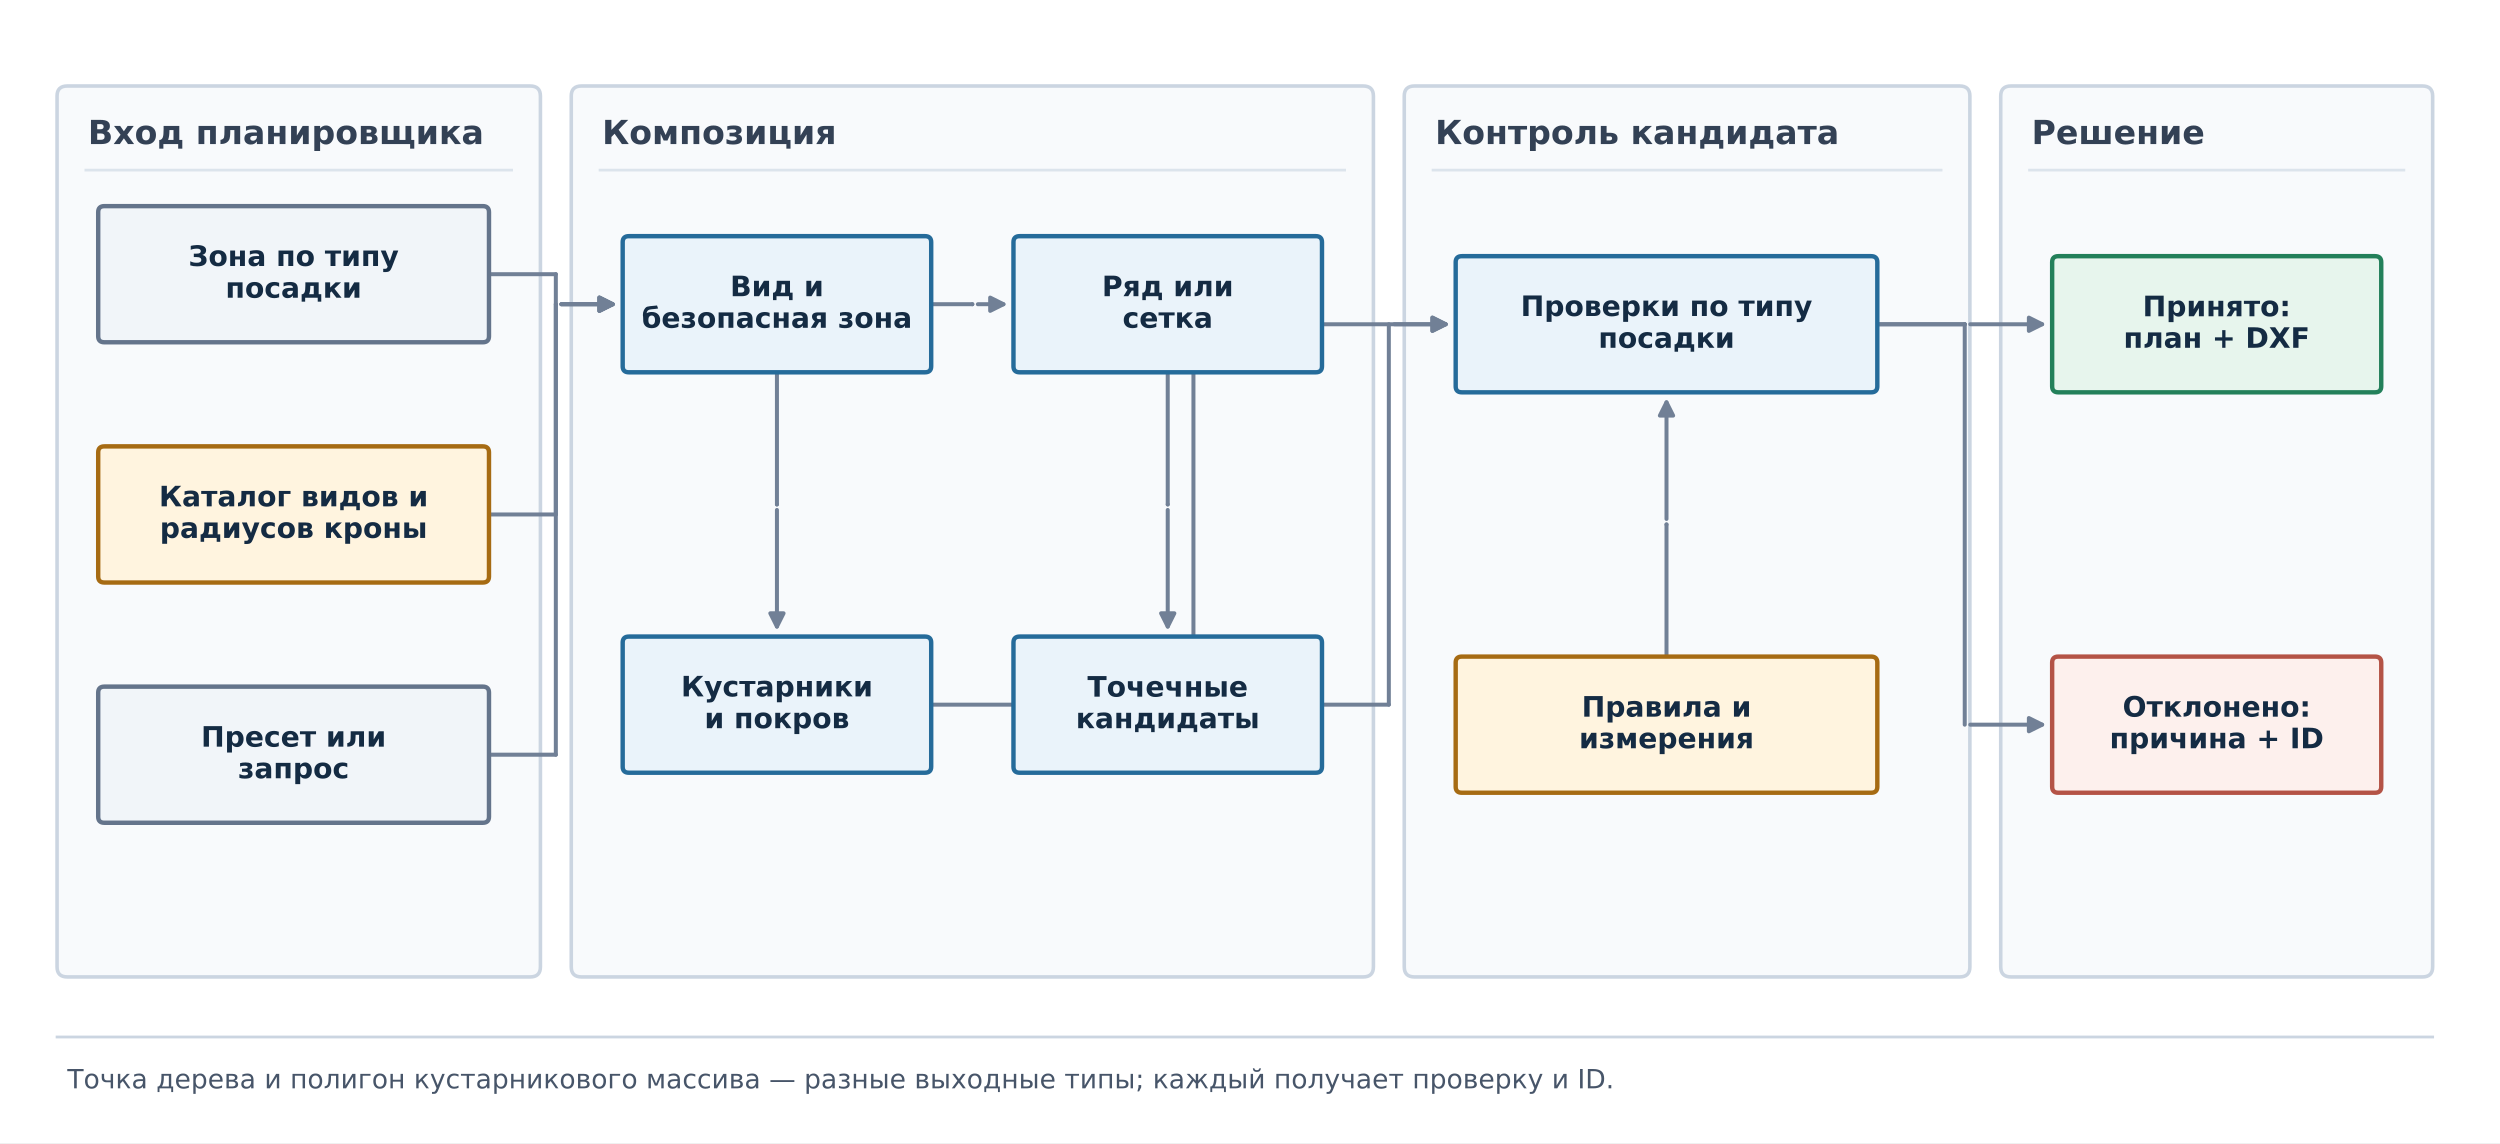
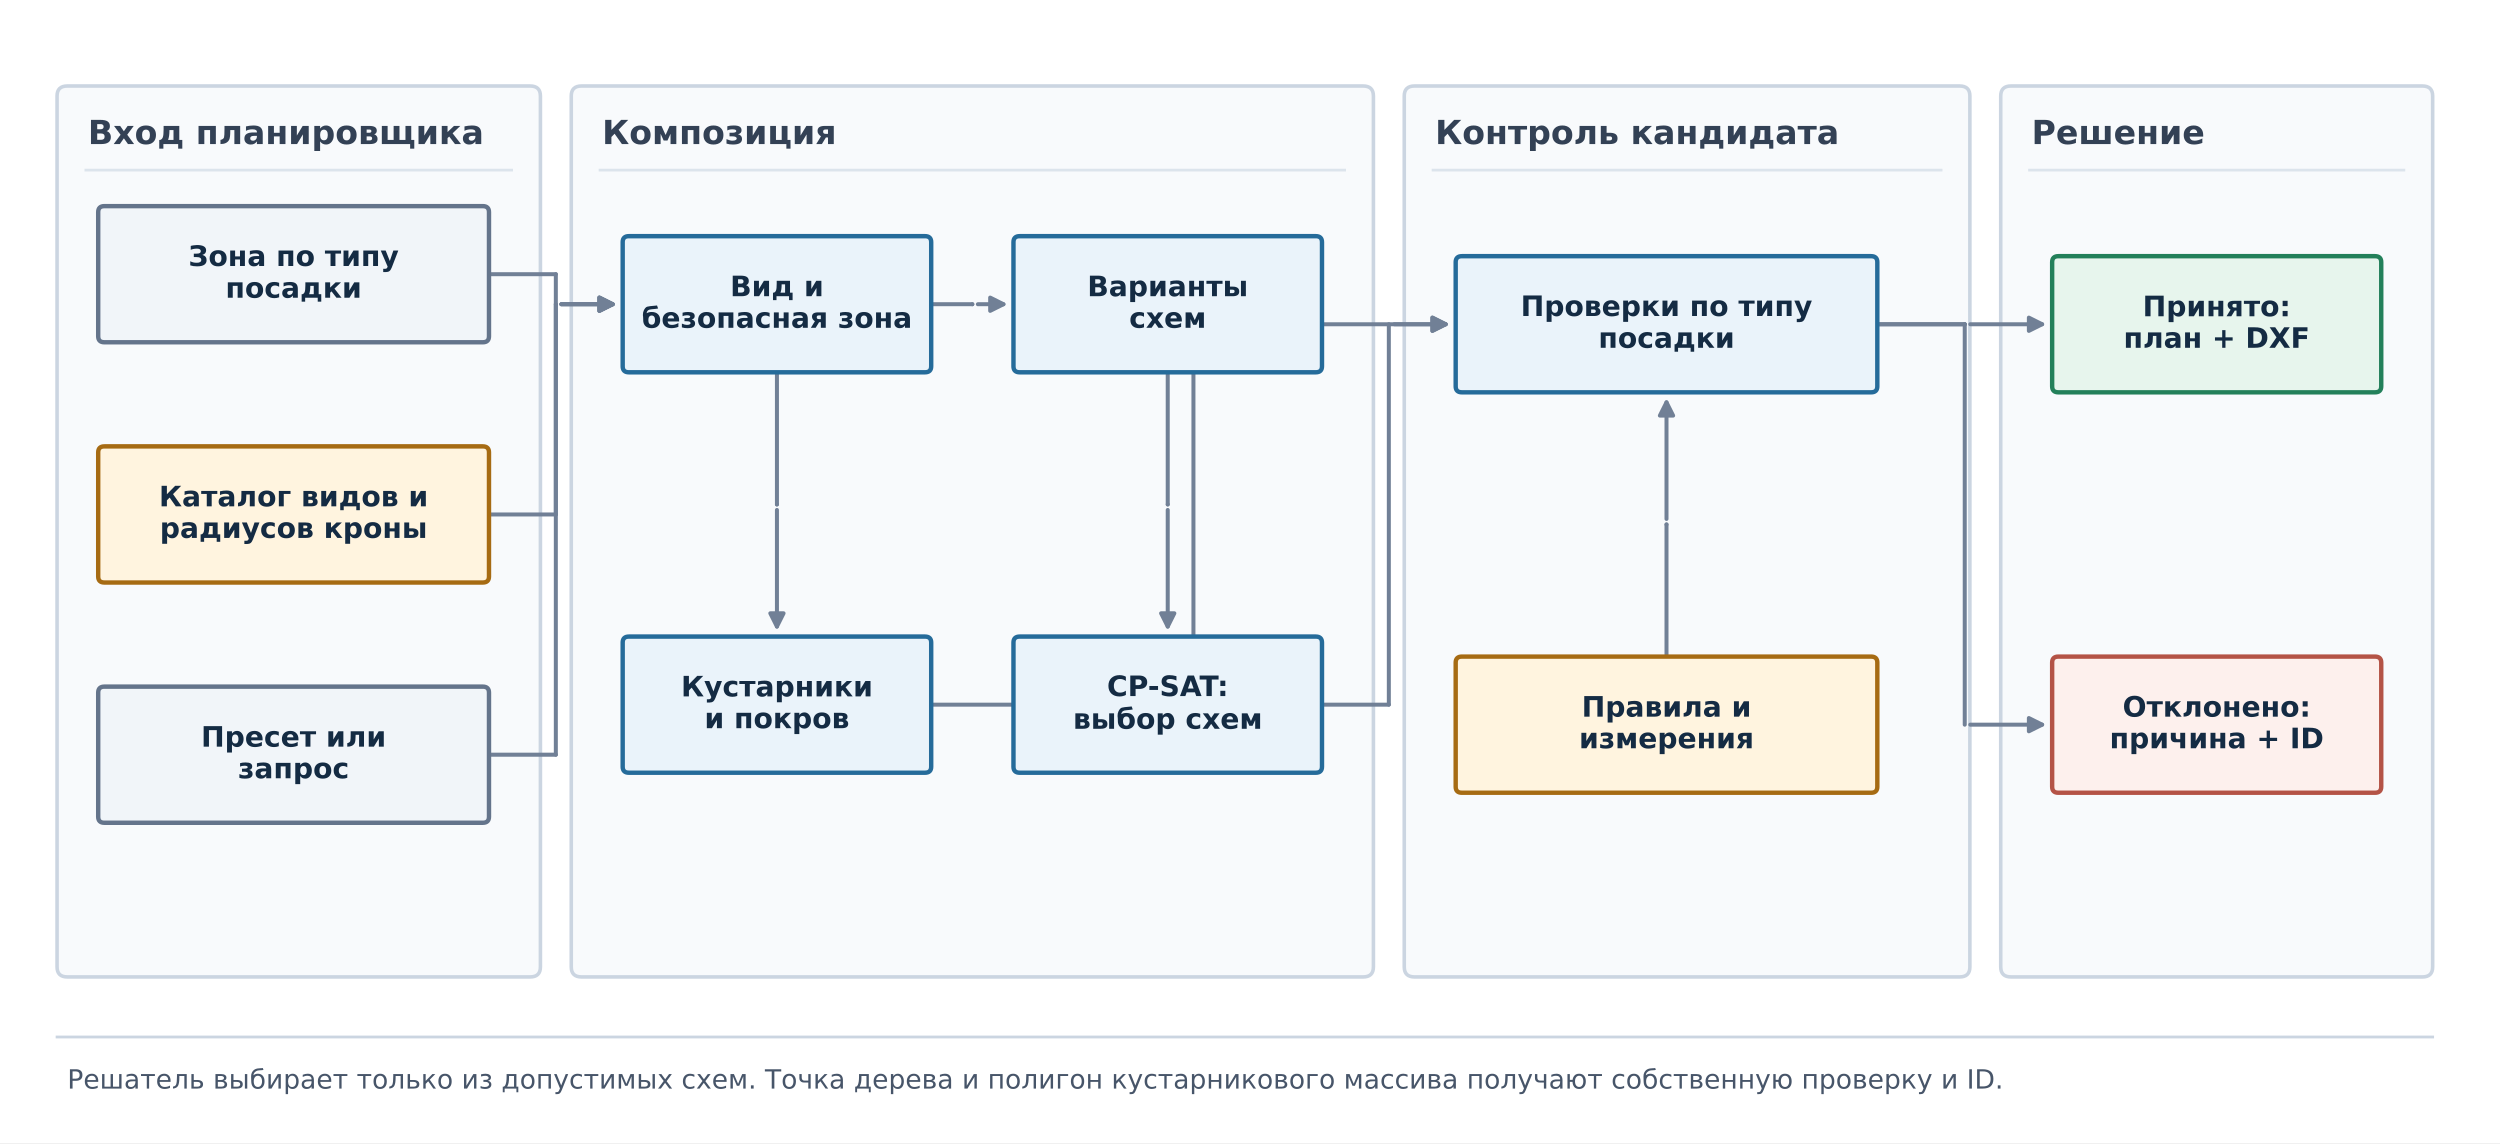
<svg xmlns="http://www.w3.org/2000/svg" width="904.32pt" height="413.46pt" viewBox="0 0 904.32 413.46" version="1.1">
  <defs>
    <style type="text/css">*{stroke-linejoin: round; stroke-linecap: butt}</style>
  </defs>
  <g id="figure_1">
    <g id="patch_1">
      <path d="M 0 413.46  L 904.32 413.46  L 904.32 -0  L 0 -0  z " style="fill: #ffffff" />
    </g>
    <g id="axes_1">
      <g id="patch_2">
-         <path d="M 24.36 31.108  L 191.76 31.108  Q 195.48 31.108 195.48 34.729  L 195.48 349.763  Q 195.48 353.384 191.76 353.384  L 24.36 353.384  Q 20.64 353.384 20.64 349.763  L 20.64 34.729  Q 20.64 31.108 24.36 31.108  z " clip-path="url(#p340d6c1b3c)" style="fill: #f8fafc; stroke: #cbd5e1; stroke-width: 1.3; stroke-linejoin: miter" />
+         <path d="M 24.36 31.108  L 191.76 31.108  Q 195.48 31.108 195.48 34.729  L 195.48 349.763  Q 195.48 353.384 191.76 353.384  L 24.36 353.384  Q 20.64 353.384 20.64 349.763  L 20.64 34.729  Q 20.64 31.108 24.36 31.108  z " clip-path="url(#p34f2b0c779)" style="fill: #f8fafc; stroke: #cbd5e1; stroke-width: 1.3; stroke-linejoin: miter" />
      </g>
      <g id="patch_3">
-         <path d="M 210.36 31.108  L 493.08 31.108  Q 496.8 31.108 496.8 34.729  L 496.8 349.763  Q 496.8 353.384 493.08 353.384  L 210.36 353.384  Q 206.64 353.384 206.64 349.763  L 206.64 34.729  Q 206.64 31.108 210.36 31.108  z " clip-path="url(#p340d6c1b3c)" style="fill: #f8fafc; stroke: #cbd5e1; stroke-width: 1.3; stroke-linejoin: miter" />
+         <path d="M 210.36 31.108  L 493.08 31.108  Q 496.8 31.108 496.8 34.729  L 496.8 349.763  Q 496.8 353.384 493.08 353.384  L 210.36 353.384  Q 206.64 353.384 206.64 349.763  L 206.64 34.729  Q 206.64 31.108 210.36 31.108  z " clip-path="url(#p34f2b0c779)" style="fill: #f8fafc; stroke: #cbd5e1; stroke-width: 1.3; stroke-linejoin: miter" />
      </g>
      <g id="patch_4">
-         <path d="M 511.68 31.108  L 708.84 31.108  Q 712.56 31.108 712.56 34.729  L 712.56 349.763  Q 712.56 353.384 708.84 353.384  L 511.68 353.384  Q 507.96 353.384 507.96 349.763  L 507.96 34.729  Q 507.96 31.108 511.68 31.108  z " clip-path="url(#p340d6c1b3c)" style="fill: #f8fafc; stroke: #cbd5e1; stroke-width: 1.3; stroke-linejoin: miter" />
+         <path d="M 511.68 31.108  L 708.84 31.108  Q 712.56 31.108 712.56 34.729  L 712.56 349.763  Q 712.56 353.384 708.84 353.384  L 511.68 353.384  Q 507.96 353.384 507.96 349.763  L 507.96 34.729  Q 507.96 31.108 511.68 31.108  z " clip-path="url(#p34f2b0c779)" style="fill: #f8fafc; stroke: #cbd5e1; stroke-width: 1.3; stroke-linejoin: miter" />
      </g>
      <g id="patch_5">
-         <path d="M 727.44 31.108  L 876.24 31.108  Q 879.96 31.108 879.96 34.729  L 879.96 349.763  Q 879.96 353.384 876.24 353.384  L 727.44 353.384  Q 723.72 353.384 723.72 349.763  L 723.72 34.729  Q 723.72 31.108 727.44 31.108  z " clip-path="url(#p340d6c1b3c)" style="fill: #f8fafc; stroke: #cbd5e1; stroke-width: 1.3; stroke-linejoin: miter" />
+         <path d="M 727.44 31.108  L 876.24 31.108  Q 879.96 31.108 879.96 34.729  L 879.96 349.763  Q 879.96 353.384 876.24 353.384  L 727.44 353.384  Q 723.72 353.384 723.72 349.763  L 723.72 34.729  Q 723.72 31.108 727.44 31.108  z " clip-path="url(#p34f2b0c779)" style="fill: #f8fafc; stroke: #cbd5e1; stroke-width: 1.3; stroke-linejoin: miter" />
      </g>
      <g id="line2d_1">
-         <path d="M 31.056 61.525  L 185.064 61.525  " clip-path="url(#p340d6c1b3c)" style="fill: none; stroke: #dce4ec; stroke-linecap: square" />
+         <path d="M 31.056 61.525  L 185.064 61.525  " clip-path="url(#p34f2b0c779)" style="fill: none; stroke: #dce4ec; stroke-linecap: square" />
      </g>
      <g id="line2d_2">
-         <path d="M 217.056 61.525  L 486.384 61.525  " clip-path="url(#p340d6c1b3c)" style="fill: none; stroke: #dce4ec; stroke-linecap: square" />
+         <path d="M 217.056 61.525  L 486.384 61.525  " clip-path="url(#p34f2b0c779)" style="fill: none; stroke: #dce4ec; stroke-linecap: square" />
      </g>
      <g id="line2d_3">
-         <path d="M 518.376 61.525  L 702.144 61.525  " clip-path="url(#p340d6c1b3c)" style="fill: none; stroke: #dce4ec; stroke-linecap: square" />
+         <path d="M 518.376 61.525  L 702.144 61.525  " clip-path="url(#p34f2b0c779)" style="fill: none; stroke: #dce4ec; stroke-linecap: square" />
      </g>
      <g id="line2d_4">
-         <path d="M 734.136 61.525  L 869.544 61.525  " clip-path="url(#p340d6c1b3c)" style="fill: none; stroke: #dce4ec; stroke-linecap: square" />
+         <path d="M 734.136 61.525  L 869.544 61.525  " clip-path="url(#p34f2b0c779)" style="fill: none; stroke: #dce4ec; stroke-linecap: square" />
      </g>
      <g id="line2d_5">
-         <path d="M 176.88 99.184  L 201.06 99.184  " clip-path="url(#p340d6c1b3c)" style="fill: none; stroke: #718096; stroke-width: 1.45; stroke-linecap: round" />
+         <path d="M 176.88 99.184  L 201.06 99.184  " clip-path="url(#p34f2b0c779)" style="fill: none; stroke: #718096; stroke-width: 1.45; stroke-linecap: round" />
      </g>
      <g id="line2d_6">
-         <path d="M 201.06 99.184  L 201.06 110.047  " clip-path="url(#p340d6c1b3c)" style="fill: none; stroke: #718096; stroke-width: 1.45; stroke-linecap: round" />
+         <path d="M 201.06 99.184  L 201.06 110.047  " clip-path="url(#p34f2b0c779)" style="fill: none; stroke: #718096; stroke-width: 1.45; stroke-linecap: round" />
      </g>
      <g id="patch_6">
-         <path d="M 203.058 110.047  Q 213.149 110.047 221.618 110.047  " clip-path="url(#p340d6c1b3c)" style="fill: none; stroke: #718096; stroke-width: 1.45; stroke-linecap: round" />
-         <path d="M 216.818 107.647  L 221.618 110.047  L 216.818 112.447  z " clip-path="url(#p340d6c1b3c)" style="fill: #718096; stroke: #718096; stroke-width: 1.45; stroke-linecap: round" />
+         <path d="M 203.058 110.047  Q 213.149 110.047 221.618 110.047  " clip-path="url(#p34f2b0c779)" style="fill: none; stroke: #718096; stroke-width: 1.45; stroke-linecap: round" />
+         <path d="M 216.818 107.647  L 221.618 110.047  L 216.818 112.447  z " clip-path="url(#p34f2b0c779)" style="fill: #718096; stroke: #718096; stroke-width: 1.45; stroke-linecap: round" />
      </g>
      <g id="line2d_7">
-         <path d="M 176.88 186.09  L 201.06 186.09  " clip-path="url(#p340d6c1b3c)" style="fill: none; stroke: #718096; stroke-width: 1.45; stroke-linecap: round" />
+         <path d="M 176.88 186.09  L 201.06 186.09  " clip-path="url(#p34f2b0c779)" style="fill: none; stroke: #718096; stroke-width: 1.45; stroke-linecap: round" />
      </g>
      <g id="line2d_8">
-         <path d="M 201.06 186.09  L 201.06 110.047  " clip-path="url(#p340d6c1b3c)" style="fill: none; stroke: #718096; stroke-width: 1.45; stroke-linecap: round" />
+         <path d="M 201.06 186.09  L 201.06 110.047  " clip-path="url(#p34f2b0c779)" style="fill: none; stroke: #718096; stroke-width: 1.45; stroke-linecap: round" />
      </g>
      <g id="patch_7">
-         <path d="M 203.058 110.047  Q 213.149 110.047 221.618 110.047  " clip-path="url(#p340d6c1b3c)" style="fill: none; stroke: #718096; stroke-width: 1.45; stroke-linecap: round" />
-         <path d="M 216.818 107.647  L 221.618 110.047  L 216.818 112.447  z " clip-path="url(#p340d6c1b3c)" style="fill: #718096; stroke: #718096; stroke-width: 1.45; stroke-linecap: round" />
+         <path d="M 203.058 110.047  Q 213.149 110.047 221.618 110.047  " clip-path="url(#p34f2b0c779)" style="fill: none; stroke: #718096; stroke-width: 1.45; stroke-linecap: round" />
+         <path d="M 216.818 107.647  L 221.618 110.047  L 216.818 112.447  z " clip-path="url(#p34f2b0c779)" style="fill: #718096; stroke: #718096; stroke-width: 1.45; stroke-linecap: round" />
      </g>
      <g id="line2d_9">
-         <path d="M 176.88 272.996  L 201.06 272.996  " clip-path="url(#p340d6c1b3c)" style="fill: none; stroke: #718096; stroke-width: 1.45; stroke-linecap: round" />
+         <path d="M 176.88 272.996  L 201.06 272.996  " clip-path="url(#p34f2b0c779)" style="fill: none; stroke: #718096; stroke-width: 1.45; stroke-linecap: round" />
      </g>
      <g id="line2d_10">
-         <path d="M 201.06 272.996  L 201.06 110.047  " clip-path="url(#p340d6c1b3c)" style="fill: none; stroke: #718096; stroke-width: 1.45; stroke-linecap: round" />
+         <path d="M 201.06 272.996  L 201.06 110.047  " clip-path="url(#p34f2b0c779)" style="fill: none; stroke: #718096; stroke-width: 1.45; stroke-linecap: round" />
      </g>
      <g id="patch_8">
-         <path d="M 203.058 110.047  Q 213.149 110.047 221.618 110.047  " clip-path="url(#p340d6c1b3c)" style="fill: none; stroke: #718096; stroke-width: 1.45; stroke-linecap: round" />
-         <path d="M 216.818 107.647  L 221.618 110.047  L 216.818 112.447  z " clip-path="url(#p340d6c1b3c)" style="fill: #718096; stroke: #718096; stroke-width: 1.45; stroke-linecap: round" />
+         <path d="M 203.058 110.047  Q 213.149 110.047 221.618 110.047  " clip-path="url(#p34f2b0c779)" style="fill: none; stroke: #718096; stroke-width: 1.45; stroke-linecap: round" />
+         <path d="M 216.818 107.647  L 221.618 110.047  L 216.818 112.447  z " clip-path="url(#p34f2b0c779)" style="fill: #718096; stroke: #718096; stroke-width: 1.45; stroke-linecap: round" />
      </g>
      <g id="line2d_11">
-         <path d="M 336.84 110.047  L 351.72 110.047  " clip-path="url(#p340d6c1b3c)" style="fill: none; stroke: #718096; stroke-width: 1.45; stroke-linecap: round" />
+         <path d="M 336.84 110.047  L 351.72 110.047  " clip-path="url(#p34f2b0c779)" style="fill: none; stroke: #718096; stroke-width: 1.45; stroke-linecap: round" />
      </g>
      <g id="line2d_12">
-         <path d="M 351.72 110.047  L 351.72 110.047  " clip-path="url(#p340d6c1b3c)" style="fill: none; stroke: #718096; stroke-width: 1.45; stroke-linecap: round" />
+         <path d="M 351.72 110.047  L 351.72 110.047  " clip-path="url(#p34f2b0c779)" style="fill: none; stroke: #718096; stroke-width: 1.45; stroke-linecap: round" />
      </g>
      <g id="patch_9">
-         <path d="M 353.722 110.047  Q 359.159 110.047 362.976 110.047  " clip-path="url(#p340d6c1b3c)" style="fill: none; stroke: #718096; stroke-width: 1.45; stroke-linecap: round" />
-         <path d="M 358.176 107.647  L 362.976 110.047  L 358.176 112.447  z " clip-path="url(#p340d6c1b3c)" style="fill: #718096; stroke: #718096; stroke-width: 1.45; stroke-linecap: round" />
+         <path d="M 353.722 110.047  Q 359.159 110.047 362.976 110.047  " clip-path="url(#p34f2b0c779)" style="fill: none; stroke: #718096; stroke-width: 1.45; stroke-linecap: round" />
+         <path d="M 358.176 107.647  L 362.976 110.047  L 358.176 112.447  z " clip-path="url(#p34f2b0c779)" style="fill: #718096; stroke: #718096; stroke-width: 1.45; stroke-linecap: round" />
      </g>
      <g id="line2d_13">
-         <path d="M 422.4 134.67  L 422.4 182.469  " clip-path="url(#p340d6c1b3c)" style="fill: none; stroke: #718096; stroke-width: 1.45; stroke-linecap: round" />
+         <path d="M 422.4 134.67  L 422.4 182.469  " clip-path="url(#p34f2b0c779)" style="fill: none; stroke: #718096; stroke-width: 1.45; stroke-linecap: round" />
      </g>
      <g id="line2d_14">
-         <path d="M 422.4 182.469  L 422.4 182.469  " clip-path="url(#p340d6c1b3c)" style="fill: none; stroke: #718096; stroke-width: 1.45; stroke-linecap: round" />
+         <path d="M 422.4 182.469  L 422.4 182.469  " clip-path="url(#p34f2b0c779)" style="fill: none; stroke: #718096; stroke-width: 1.45; stroke-linecap: round" />
      </g>
      <g id="patch_10">
-         <path d="M 422.4 184.467  Q 422.4 206.368 422.4 226.647  " clip-path="url(#p340d6c1b3c)" style="fill: none; stroke: #718096; stroke-width: 1.45; stroke-linecap: round" />
-         <path d="M 424.8 221.847  L 422.4 226.647  L 420 221.847  z " clip-path="url(#p340d6c1b3c)" style="fill: #718096; stroke: #718096; stroke-width: 1.45; stroke-linecap: round" />
+         <path d="M 422.4 184.467  Q 422.4 206.368 422.4 226.647  " clip-path="url(#p34f2b0c779)" style="fill: none; stroke: #718096; stroke-width: 1.45; stroke-linecap: round" />
+         <path d="M 424.8 221.847  L 422.4 226.647  L 420 221.847  z " clip-path="url(#p34f2b0c779)" style="fill: #718096; stroke: #718096; stroke-width: 1.45; stroke-linecap: round" />
      </g>
      <g id="line2d_15">
-         <path d="M 281.04 134.67  L 281.04 182.469  " clip-path="url(#p340d6c1b3c)" style="fill: none; stroke: #718096; stroke-width: 1.45; stroke-linecap: round" />
+         <path d="M 281.04 134.67  L 281.04 182.469  " clip-path="url(#p34f2b0c779)" style="fill: none; stroke: #718096; stroke-width: 1.45; stroke-linecap: round" />
      </g>
      <g id="line2d_16">
-         <path d="M 281.04 182.469  L 281.04 182.469  " clip-path="url(#p340d6c1b3c)" style="fill: none; stroke: #718096; stroke-width: 1.45; stroke-linecap: round" />
+         <path d="M 281.04 182.469  L 281.04 182.469  " clip-path="url(#p34f2b0c779)" style="fill: none; stroke: #718096; stroke-width: 1.45; stroke-linecap: round" />
      </g>
      <g id="patch_11">
-         <path d="M 281.04 184.467  Q 281.04 206.368 281.04 226.647  " clip-path="url(#p340d6c1b3c)" style="fill: none; stroke: #718096; stroke-width: 1.45; stroke-linecap: round" />
-         <path d="M 283.44 221.847  L 281.04 226.647  L 278.64 221.847  z " clip-path="url(#p340d6c1b3c)" style="fill: #718096; stroke: #718096; stroke-width: 1.45; stroke-linecap: round" />
+         <path d="M 281.04 184.467  Q 281.04 206.368 281.04 226.647  " clip-path="url(#p34f2b0c779)" style="fill: none; stroke: #718096; stroke-width: 1.45; stroke-linecap: round" />
+         <path d="M 283.44 221.847  L 281.04 226.647  L 278.64 221.847  z " clip-path="url(#p34f2b0c779)" style="fill: #718096; stroke: #718096; stroke-width: 1.45; stroke-linecap: round" />
      </g>
      <g id="line2d_17">
-         <path d="M 478.2 254.89  L 502.38 254.89  " clip-path="url(#p340d6c1b3c)" style="fill: none; stroke: #718096; stroke-width: 1.45; stroke-linecap: round" />
+         <path d="M 478.2 254.89  L 502.38 254.89  " clip-path="url(#p34f2b0c779)" style="fill: none; stroke: #718096; stroke-width: 1.45; stroke-linecap: round" />
      </g>
      <g id="line2d_18">
-         <path d="M 502.38 254.89  L 502.38 117.289  " clip-path="url(#p340d6c1b3c)" style="fill: none; stroke: #718096; stroke-width: 1.45; stroke-linecap: round" />
+         <path d="M 502.38 254.89  L 502.38 117.289  " clip-path="url(#p34f2b0c779)" style="fill: none; stroke: #718096; stroke-width: 1.45; stroke-linecap: round" />
      </g>
      <g id="patch_12">
-         <path d="M 504.378 117.289  Q 514.469 117.289 522.938 117.289  " clip-path="url(#p340d6c1b3c)" style="fill: none; stroke: #718096; stroke-width: 1.45; stroke-linecap: round" />
-         <path d="M 518.138 114.889  L 522.938 117.289  L 518.138 119.689  z " clip-path="url(#p340d6c1b3c)" style="fill: #718096; stroke: #718096; stroke-width: 1.45; stroke-linecap: round" />
+         <path d="M 504.378 117.289  Q 514.469 117.289 522.938 117.289  " clip-path="url(#p34f2b0c779)" style="fill: none; stroke: #718096; stroke-width: 1.45; stroke-linecap: round" />
+         <path d="M 518.138 114.889  L 522.938 117.289  L 518.138 119.689  z " clip-path="url(#p34f2b0c779)" style="fill: #718096; stroke: #718096; stroke-width: 1.45; stroke-linecap: round" />
      </g>
      <g id="line2d_19">
-         <path d="M 336.84 254.89  L 431.7 254.89  " clip-path="url(#p340d6c1b3c)" style="fill: none; stroke: #718096; stroke-width: 1.45; stroke-linecap: round" />
+         <path d="M 336.84 254.89  L 431.7 254.89  " clip-path="url(#p34f2b0c779)" style="fill: none; stroke: #718096; stroke-width: 1.45; stroke-linecap: round" />
      </g>
      <g id="line2d_20">
-         <path d="M 431.7 254.89  L 431.7 117.289  " clip-path="url(#p340d6c1b3c)" style="fill: none; stroke: #718096; stroke-width: 1.45; stroke-linecap: round" />
+         <path d="M 431.7 254.89  L 431.7 117.289  " clip-path="url(#p34f2b0c779)" style="fill: none; stroke: #718096; stroke-width: 1.45; stroke-linecap: round" />
      </g>
      <g id="patch_13">
-         <path d="M 433.7 117.289  Q 479.131 117.289 522.941 117.289  " clip-path="url(#p340d6c1b3c)" style="fill: none; stroke: #718096; stroke-width: 1.45; stroke-linecap: round" />
-         <path d="M 518.141 114.889  L 522.941 117.289  L 518.141 119.689  z " clip-path="url(#p340d6c1b3c)" style="fill: #718096; stroke: #718096; stroke-width: 1.45; stroke-linecap: round" />
+         <path d="M 433.7 117.289  Q 479.131 117.289 522.941 117.289  " clip-path="url(#p34f2b0c779)" style="fill: none; stroke: #718096; stroke-width: 1.45; stroke-linecap: round" />
+         <path d="M 518.141 114.889  L 522.941 117.289  L 518.141 119.689  z " clip-path="url(#p34f2b0c779)" style="fill: #718096; stroke: #718096; stroke-width: 1.45; stroke-linecap: round" />
      </g>
      <g id="line2d_21">
-         <path d="M 679.08 117.289  L 710.7 117.289  " clip-path="url(#p340d6c1b3c)" style="fill: none; stroke: #718096; stroke-width: 1.45; stroke-linecap: round" />
+         <path d="M 679.08 117.289  L 710.7 117.289  " clip-path="url(#p34f2b0c779)" style="fill: none; stroke: #718096; stroke-width: 1.45; stroke-linecap: round" />
      </g>
      <g id="line2d_22">
-         <path d="M 710.7 117.289  L 710.7 117.289  " clip-path="url(#p340d6c1b3c)" style="fill: none; stroke: #718096; stroke-width: 1.45; stroke-linecap: round" />
+         <path d="M 710.7 117.289  L 710.7 117.289  " clip-path="url(#p34f2b0c779)" style="fill: none; stroke: #718096; stroke-width: 1.45; stroke-linecap: round" />
      </g>
      <g id="patch_14">
-         <path d="M 712.703 117.289  Q 726.512 117.289 738.7 117.289  " clip-path="url(#p340d6c1b3c)" style="fill: none; stroke: #718096; stroke-width: 1.45; stroke-linecap: round" />
-         <path d="M 733.9 114.889  L 738.7 117.289  L 733.9 119.689  z " clip-path="url(#p340d6c1b3c)" style="fill: #718096; stroke: #718096; stroke-width: 1.45; stroke-linecap: round" />
+         <path d="M 712.703 117.289  Q 726.512 117.289 738.7 117.289  " clip-path="url(#p34f2b0c779)" style="fill: none; stroke: #718096; stroke-width: 1.45; stroke-linecap: round" />
+         <path d="M 733.9 114.889  L 738.7 117.289  L 733.9 119.689  z " clip-path="url(#p34f2b0c779)" style="fill: #718096; stroke: #718096; stroke-width: 1.45; stroke-linecap: round" />
      </g>
      <g id="line2d_23">
-         <path d="M 679.08 117.289  L 710.7 117.289  " clip-path="url(#p340d6c1b3c)" style="fill: none; stroke: #718096; stroke-width: 1.45; stroke-linecap: round" />
+         <path d="M 679.08 117.289  L 710.7 117.289  " clip-path="url(#p34f2b0c779)" style="fill: none; stroke: #718096; stroke-width: 1.45; stroke-linecap: round" />
      </g>
      <g id="line2d_24">
-         <path d="M 710.7 117.289  L 710.7 262.133  " clip-path="url(#p340d6c1b3c)" style="fill: none; stroke: #718096; stroke-width: 1.45; stroke-linecap: round" />
+         <path d="M 710.7 117.289  L 710.7 262.133  " clip-path="url(#p34f2b0c779)" style="fill: none; stroke: #718096; stroke-width: 1.45; stroke-linecap: round" />
      </g>
      <g id="patch_15">
-         <path d="M 712.703 262.133  Q 726.512 262.133 738.7 262.133  " clip-path="url(#p340d6c1b3c)" style="fill: none; stroke: #718096; stroke-width: 1.45; stroke-linecap: round" />
-         <path d="M 733.9 259.733  L 738.7 262.133  L 733.9 264.533  z " clip-path="url(#p340d6c1b3c)" style="fill: #718096; stroke: #718096; stroke-width: 1.45; stroke-linecap: round" />
+         <path d="M 712.703 262.133  Q 726.512 262.133 738.7 262.133  " clip-path="url(#p34f2b0c779)" style="fill: none; stroke: #718096; stroke-width: 1.45; stroke-linecap: round" />
+         <path d="M 733.9 259.733  L 738.7 262.133  L 733.9 264.533  z " clip-path="url(#p34f2b0c779)" style="fill: #718096; stroke: #718096; stroke-width: 1.45; stroke-linecap: round" />
      </g>
      <g id="line2d_25">
-         <path d="M 602.82 237.509  L 602.82 189.711  " clip-path="url(#p340d6c1b3c)" style="fill: none; stroke: #718096; stroke-width: 1.45; stroke-linecap: round" />
+         <path d="M 602.82 237.509  L 602.82 189.711  " clip-path="url(#p34f2b0c779)" style="fill: none; stroke: #718096; stroke-width: 1.45; stroke-linecap: round" />
      </g>
      <g id="line2d_26">
-         <path d="M 602.82 189.711  L 602.82 189.711  " clip-path="url(#p340d6c1b3c)" style="fill: none; stroke: #718096; stroke-width: 1.45; stroke-linecap: round" />
+         <path d="M 602.82 189.711  L 602.82 189.711  " clip-path="url(#p34f2b0c779)" style="fill: none; stroke: #718096; stroke-width: 1.45; stroke-linecap: round" />
      </g>
      <g id="patch_16">
-         <path d="M 602.82 187.713  Q 602.82 165.812 602.82 145.533  " clip-path="url(#p340d6c1b3c)" style="fill: none; stroke: #718096; stroke-width: 1.45; stroke-linecap: round" />
-         <path d="M 600.42 150.333  L 602.82 145.533  L 605.22 150.333  z " clip-path="url(#p340d6c1b3c)" style="fill: #718096; stroke: #718096; stroke-width: 1.45; stroke-linecap: round" />
+         <path d="M 602.82 187.713  Q 602.82 165.812 602.82 145.533  " clip-path="url(#p34f2b0c779)" style="fill: none; stroke: #718096; stroke-width: 1.45; stroke-linecap: round" />
+         <path d="M 600.42 150.333  L 602.82 145.533  L 605.22 150.333  z " clip-path="url(#p34f2b0c779)" style="fill: #718096; stroke: #718096; stroke-width: 1.45; stroke-linecap: round" />
      </g>
      <g id="line2d_27">
-         <path d="M 20.64 375.11  L 879.96 375.11  " clip-path="url(#p340d6c1b3c)" style="fill: none; stroke: #cbd5e1; stroke-linecap: square" />
+         <path d="M 20.64 375.11  L 879.96 375.11  " clip-path="url(#p34f2b0c779)" style="fill: none; stroke: #cbd5e1; stroke-linecap: square" />
      </g>
      <g id="text_1">
        <text style="font-weight: 700; font-size: 12px; font-family: 'DejaVu Sans'; text-anchor: start; fill: #334155" x="31.8" y="52.11" transform="rotate(-0 31.8 52.10984)">Вход планировщика</text>
      </g>
      <g id="text_2">
        <text style="font-weight: 700; font-size: 12px; font-family: 'DejaVu Sans'; text-anchor: start; fill: #334155" x="217.8" y="52.11" transform="rotate(-0 217.8 52.10984)">Композиция</text>
      </g>
      <g id="text_3">
        <text style="font-weight: 700; font-size: 12px; font-family: 'DejaVu Sans'; text-anchor: start; fill: #334155" x="519.12" y="52.11" transform="rotate(-0 519.12 52.10984)">Контроль кандидата</text>
      </g>
      <g id="text_4">
        <text style="font-weight: 700; font-size: 12px; font-family: 'DejaVu Sans'; text-anchor: start; fill: #334155" x="734.88" y="52.11" transform="rotate(-0 734.88 52.10984)">Решение</text>
      </g>
      <g id="text_5">
-         <text style="font-size: 9.6px; font-family: 'DejaVu Sans'; text-anchor: start; fill: #475569" x="24.36" y="393.692" transform="rotate(-0 24.36 393.692)">Точка дерева и полигон кустарникового массива — разные выходные типы; каждый получает проверку и ID.</text>
+         <text style="font-size: 9.6px; font-family: 'DejaVu Sans'; text-anchor: start; fill: #475569" x="24.36" y="393.774" transform="rotate(-0 24.36 393.7738)">Решатель выбирает только из допустимых схем. Точка дерева и полигон кустарникового массива получают собственную проверку и ID.</text>
      </g>
      <g id="patch_17">
-         <path d="M 37.752 74.561  L 174.648 74.561  Q 176.88 74.561 176.88 76.733  L 176.88 121.635  Q 176.88 123.807 174.648 123.807  L 37.752 123.807  Q 35.52 123.807 35.52 121.635  L 35.52 76.733  Q 35.52 74.561 37.752 74.561  z " clip-path="url(#p340d6c1b3c)" style="fill: #f1f5f9; stroke: #64748b; stroke-width: 1.6; stroke-linejoin: miter" />
+         <path d="M 37.752 74.561  L 174.648 74.561  Q 176.88 74.561 176.88 76.733  L 176.88 121.635  Q 176.88 123.807 174.648 123.807  L 37.752 123.807  Q 35.52 123.807 35.52 121.635  L 35.52 76.733  Q 35.52 74.561 37.752 74.561  z " clip-path="url(#p34f2b0c779)" style="fill: #f1f5f9; stroke: #64748b; stroke-width: 1.6; stroke-linejoin: miter" />
      </g>
      <g id="patch_18">
-         <path d="M 37.752 161.466  L 174.648 161.466  Q 176.88 161.466 176.88 163.639  L 176.88 208.541  Q 176.88 210.713 174.648 210.713  L 37.752 210.713  Q 35.52 210.713 35.52 208.541  L 35.52 163.639  Q 35.52 161.466 37.752 161.466  z " clip-path="url(#p340d6c1b3c)" style="fill: #fff4df; stroke: #a66b13; stroke-width: 1.6; stroke-linejoin: miter" />
+         <path d="M 37.752 161.466  L 174.648 161.466  Q 176.88 161.466 176.88 163.639  L 176.88 208.541  Q 176.88 210.713 174.648 210.713  L 37.752 210.713  Q 35.52 210.713 35.52 208.541  L 35.52 163.639  Q 35.52 161.466 37.752 161.466  z " clip-path="url(#p34f2b0c779)" style="fill: #fff4df; stroke: #a66b13; stroke-width: 1.6; stroke-linejoin: miter" />
      </g>
      <g id="patch_19">
-         <path d="M 37.752 248.372  L 174.648 248.372  Q 176.88 248.372 176.88 250.545  L 176.88 295.446  Q 176.88 297.619 174.648 297.619  L 37.752 297.619  Q 35.52 297.619 35.52 295.446  L 35.52 250.545  Q 35.52 248.372 37.752 248.372  z " clip-path="url(#p340d6c1b3c)" style="fill: #f1f5f9; stroke: #64748b; stroke-width: 1.6; stroke-linejoin: miter" />
+         <path d="M 37.752 248.372  L 174.648 248.372  Q 176.88 248.372 176.88 250.545  L 176.88 295.446  Q 176.88 297.619 174.648 297.619  L 37.752 297.619  Q 35.52 297.619 35.52 295.446  L 35.52 250.545  Q 35.52 248.372 37.752 248.372  z " clip-path="url(#p34f2b0c779)" style="fill: #f1f5f9; stroke: #64748b; stroke-width: 1.6; stroke-linejoin: miter" />
      </g>
      <g id="patch_20">
-         <path d="M 227.472 85.424  L 334.608 85.424  Q 336.84 85.424 336.84 87.596  L 336.84 132.498  Q 336.84 134.67 334.608 134.67  L 227.472 134.67  Q 225.24 134.67 225.24 132.498  L 225.24 87.596  Q 225.24 85.424 227.472 85.424  z " clip-path="url(#p340d6c1b3c)" style="fill: #eaf3fa; stroke: #256b9a; stroke-width: 1.6; stroke-linejoin: miter" />
+         <path d="M 227.472 85.424  L 334.608 85.424  Q 336.84 85.424 336.84 87.596  L 336.84 132.498  Q 336.84 134.67 334.608 134.67  L 227.472 134.67  Q 225.24 134.67 225.24 132.498  L 225.24 87.596  Q 225.24 85.424 227.472 85.424  z " clip-path="url(#p34f2b0c779)" style="fill: #eaf3fa; stroke: #256b9a; stroke-width: 1.6; stroke-linejoin: miter" />
      </g>
      <g id="patch_21">
-         <path d="M 368.832 85.424  L 475.968 85.424  Q 478.2 85.424 478.2 87.596  L 478.2 132.498  Q 478.2 134.67 475.968 134.67  L 368.832 134.67  Q 366.6 134.67 366.6 132.498  L 366.6 87.596  Q 366.6 85.424 368.832 85.424  z " clip-path="url(#p340d6c1b3c)" style="fill: #eaf3fa; stroke: #256b9a; stroke-width: 1.6; stroke-linejoin: miter" />
+         <path d="M 368.832 85.424  L 475.968 85.424  Q 478.2 85.424 478.2 87.596  L 478.2 132.498  Q 478.2 134.67 475.968 134.67  L 368.832 134.67  Q 366.6 134.67 366.6 132.498  L 366.6 87.596  Q 366.6 85.424 368.832 85.424  z " clip-path="url(#p34f2b0c779)" style="fill: #eaf3fa; stroke: #256b9a; stroke-width: 1.6; stroke-linejoin: miter" />
      </g>
      <g id="patch_22">
-         <path d="M 368.832 230.267  L 475.968 230.267  Q 478.2 230.267 478.2 232.44  L 478.2 277.341  Q 478.2 279.514 475.968 279.514  L 368.832 279.514  Q 366.6 279.514 366.6 277.341  L 366.6 232.44  Q 366.6 230.267 368.832 230.267  z " clip-path="url(#p340d6c1b3c)" style="fill: #eaf3fa; stroke: #256b9a; stroke-width: 1.6; stroke-linejoin: miter" />
+         <path d="M 368.832 230.267  L 475.968 230.267  Q 478.2 230.267 478.2 232.44  L 478.2 277.341  Q 478.2 279.514 475.968 279.514  L 368.832 279.514  Q 366.6 279.514 366.6 277.341  L 366.6 232.44  Q 366.6 230.267 368.832 230.267  z " clip-path="url(#p34f2b0c779)" style="fill: #eaf3fa; stroke: #256b9a; stroke-width: 1.6; stroke-linejoin: miter" />
      </g>
      <g id="patch_23">
-         <path d="M 227.472 230.267  L 334.608 230.267  Q 336.84 230.267 336.84 232.44  L 336.84 277.341  Q 336.84 279.514 334.608 279.514  L 227.472 279.514  Q 225.24 279.514 225.24 277.341  L 225.24 232.44  Q 225.24 230.267 227.472 230.267  z " clip-path="url(#p340d6c1b3c)" style="fill: #eaf3fa; stroke: #256b9a; stroke-width: 1.6; stroke-linejoin: miter" />
+         <path d="M 227.472 230.267  L 334.608 230.267  Q 336.84 230.267 336.84 232.44  L 336.84 277.341  Q 336.84 279.514 334.608 279.514  L 227.472 279.514  Q 225.24 279.514 225.24 277.341  L 225.24 232.44  Q 225.24 230.267 227.472 230.267  z " clip-path="url(#p34f2b0c779)" style="fill: #eaf3fa; stroke: #256b9a; stroke-width: 1.6; stroke-linejoin: miter" />
      </g>
      <g id="patch_24">
-         <path d="M 528.792 92.666  L 676.848 92.666  Q 679.08 92.666 679.08 94.839  L 679.08 139.74  Q 679.08 141.913 676.848 141.913  L 528.792 141.913  Q 526.56 141.913 526.56 139.74  L 526.56 94.839  Q 526.56 92.666 528.792 92.666  z " clip-path="url(#p340d6c1b3c)" style="fill: #eaf3fa; stroke: #256b9a; stroke-width: 1.6; stroke-linejoin: miter" />
+         <path d="M 528.792 92.666  L 676.848 92.666  Q 679.08 92.666 679.08 94.839  L 679.08 139.74  Q 679.08 141.913 676.848 141.913  L 528.792 141.913  Q 526.56 141.913 526.56 139.74  L 526.56 94.839  Q 526.56 92.666 528.792 92.666  z " clip-path="url(#p34f2b0c779)" style="fill: #eaf3fa; stroke: #256b9a; stroke-width: 1.6; stroke-linejoin: miter" />
      </g>
      <g id="patch_25">
-         <path d="M 528.792 237.509  L 676.848 237.509  Q 679.08 237.509 679.08 239.682  L 679.08 284.583  Q 679.08 286.756 676.848 286.756  L 528.792 286.756  Q 526.56 286.756 526.56 284.583  L 526.56 239.682  Q 526.56 237.509 528.792 237.509  z " clip-path="url(#p340d6c1b3c)" style="fill: #fff4df; stroke: #a66b13; stroke-width: 1.6; stroke-linejoin: miter" />
+         <path d="M 528.792 237.509  L 676.848 237.509  Q 679.08 237.509 679.08 239.682  L 679.08 284.583  Q 679.08 286.756 676.848 286.756  L 528.792 286.756  Q 526.56 286.756 526.56 284.583  L 526.56 239.682  Q 526.56 237.509 528.792 237.509  z " clip-path="url(#p34f2b0c779)" style="fill: #fff4df; stroke: #a66b13; stroke-width: 1.6; stroke-linejoin: miter" />
      </g>
      <g id="patch_26">
-         <path d="M 744.552 92.666  L 859.128 92.666  Q 861.36 92.666 861.36 94.839  L 861.36 139.74  Q 861.36 141.913 859.128 141.913  L 744.552 141.913  Q 742.32 141.913 742.32 139.74  L 742.32 94.839  Q 742.32 92.666 744.552 92.666  z " clip-path="url(#p340d6c1b3c)" style="fill: #e7f5ed; stroke: #23805a; stroke-width: 1.6; stroke-linejoin: miter" />
+         <path d="M 744.552 92.666  L 859.128 92.666  Q 861.36 92.666 861.36 94.839  L 861.36 139.74  Q 861.36 141.913 859.128 141.913  L 744.552 141.913  Q 742.32 141.913 742.32 139.74  L 742.32 94.839  Q 742.32 92.666 744.552 92.666  z " clip-path="url(#p34f2b0c779)" style="fill: #e7f5ed; stroke: #23805a; stroke-width: 1.6; stroke-linejoin: miter" />
      </g>
      <g id="patch_27">
-         <path d="M 744.552 237.509  L 859.128 237.509  Q 861.36 237.509 861.36 239.682  L 861.36 284.583  Q 861.36 286.756 859.128 286.756  L 744.552 286.756  Q 742.32 286.756 742.32 284.583  L 742.32 239.682  Q 742.32 237.509 744.552 237.509  z " clip-path="url(#p340d6c1b3c)" style="fill: #fdf0ed; stroke: #b45346; stroke-width: 1.6; stroke-linejoin: miter" />
+         <path d="M 744.552 237.509  L 859.128 237.509  Q 861.36 237.509 861.36 239.682  L 861.36 284.583  Q 861.36 286.756 859.128 286.756  L 744.552 286.756  Q 742.32 286.756 742.32 284.583  L 742.32 239.682  Q 742.32 237.509 744.552 237.509  z " clip-path="url(#p34f2b0c779)" style="fill: #fdf0ed; stroke: #b45346; stroke-width: 1.6; stroke-linejoin: miter" />
      </g>
      <g id="text_6">
        <text style="font-weight: 600; font-size: 10.2px; font-family: 'DejaVu Sans'; fill: #142b43" transform="translate(68.15161 96.20788)">Зона по типу</text>
        <text style="font-weight: 600; font-size: 10.2px; font-family: 'DejaVu Sans'; fill: #142b43" transform="translate(81.55345 107.7093)">посадки</text>
      </g>
      <g id="text_7">
        <text style="font-weight: 600; font-size: 10.2px; font-family: 'DejaVu Sans'; fill: #142b43" transform="translate(57.51333 183.1537)">Каталог видов и</text>
        <text style="font-weight: 600; font-size: 10.2px; font-family: 'DejaVu Sans'; fill: #142b43" transform="translate(57.80897 194.5754)">радиусов кроны</text>
      </g>
      <g id="text_8">
        <text style="font-weight: 600; font-size: 10.2px; font-family: 'DejaVu Sans'; fill: #142b43" transform="translate(72.72647 270.0995)">Пресет или</text>
        <text style="font-weight: 600; font-size: 10.2px; font-family: 'DejaVu Sans'; fill: #142b43" transform="translate(86.09325 281.5212)">запрос</text>
      </g>
      <g id="text_9">
        <text style="font-weight: 600; font-size: 10.2px; font-family: 'DejaVu Sans'; fill: #142b43" transform="translate(264.112 107.1508)">Вид и</text>
        <text style="font-weight: 600; font-size: 10.2px; font-family: 'DejaVu Sans'; fill: #142b43" transform="translate(232.1151 118.5726)">безопасная зона</text>
      </g>
      <g id="text_10">
-         <text style="font-weight: 600; font-size: 10.2px; font-family: 'DejaVu Sans'; fill: #142b43" transform="translate(398.6109 107.1508)">Ряд или</text>
-         <text style="font-weight: 600; font-size: 10.2px; font-family: 'DejaVu Sans'; fill: #142b43" transform="translate(406.0585 118.5726)">сетка</text>
+         <text style="font-weight: 600; font-size: 10.2px; font-family: 'DejaVu Sans'; fill: #142b43" transform="translate(393.3141 107.1508)">Варианты</text>
+         <text style="font-weight: 600; font-size: 10.2px; font-family: 'DejaVu Sans'; fill: #142b43" transform="translate(408.4595 118.5726)">схем</text>
      </g>
      <g id="text_11">
-         <text style="font-weight: 600; font-size: 10.2px; font-family: 'DejaVu Sans'; fill: #142b43" transform="translate(393.3595 251.9941)">Точечные</text>
-         <text style="font-weight: 600; font-size: 10.2px; font-family: 'DejaVu Sans'; fill: #142b43" transform="translate(389.152 263.4158)">кандидаты</text>
+         <text style="font-weight: 600; font-size: 10.2px; font-family: 'DejaVu Sans'; fill: #142b43" transform="translate(400.4294 251.7942)">CP-SAT:</text>
+         <text style="font-weight: 600; font-size: 10.2px; font-family: 'DejaVu Sans'; fill: #142b43" transform="translate(388.1288 263.6157)">выбор схем</text>
      </g>
      <g id="text_12">
        <text style="font-weight: 600; font-size: 10.2px; font-family: 'DejaVu Sans'; fill: #142b43" transform="translate(246.3441 251.9144)">Кустарники</text>
        <text style="font-weight: 600; font-size: 10.2px; font-family: 'DejaVu Sans'; fill: #142b43" transform="translate(254.8204 263.4158)">и покров</text>
      </g>
      <g id="text_13">
        <text style="font-weight: 600; font-size: 10.2px; font-family: 'DejaVu Sans'; fill: #142b43" transform="translate(550.0701 114.3133)">Проверки по типу</text>
        <text style="font-weight: 600; font-size: 10.2px; font-family: 'DejaVu Sans'; fill: #142b43" transform="translate(578.1735 125.8147)">посадки</text>
      </g>
      <g id="text_14">
        <text style="font-weight: 600; font-size: 10.2px; font-family: 'DejaVu Sans'; fill: #142b43" transform="translate(572.1331 259.2362)">Правила и</text>
        <text style="font-weight: 600; font-size: 10.2px; font-family: 'DejaVu Sans'; fill: #142b43" transform="translate(571.1745 270.658)">измерения</text>
      </g>
      <g id="text_15">
        <text style="font-weight: 600; font-size: 10.2px; font-family: 'DejaVu Sans'; fill: #142b43" transform="translate(775.0515 114.393)">Принято:</text>
        <text style="font-weight: 600; font-size: 10.2px; font-family: 'DejaVu Sans'; fill: #142b43" transform="translate(768.141 125.8147)">план + DXF</text>
      </g>
      <g id="text_16">
        <text style="font-weight: 600; font-size: 10.2px; font-family: 'DejaVu Sans'; fill: #142b43" transform="translate(767.7975 259.2362)">Отклонено:</text>
        <text style="font-weight: 600; font-size: 10.2px; font-family: 'DejaVu Sans'; fill: #142b43" transform="translate(763.0967 270.658)">причина + ID</text>
      </g>
    </g>
  </g>
  <defs>
-     <clipPath id="p340d6c1b3c">
+     <clipPath id="p34f2b0c779">
      <rect x="5.76" y="5.76" width="892.8" height="401.94" />
    </clipPath>
  </defs>
</svg>
